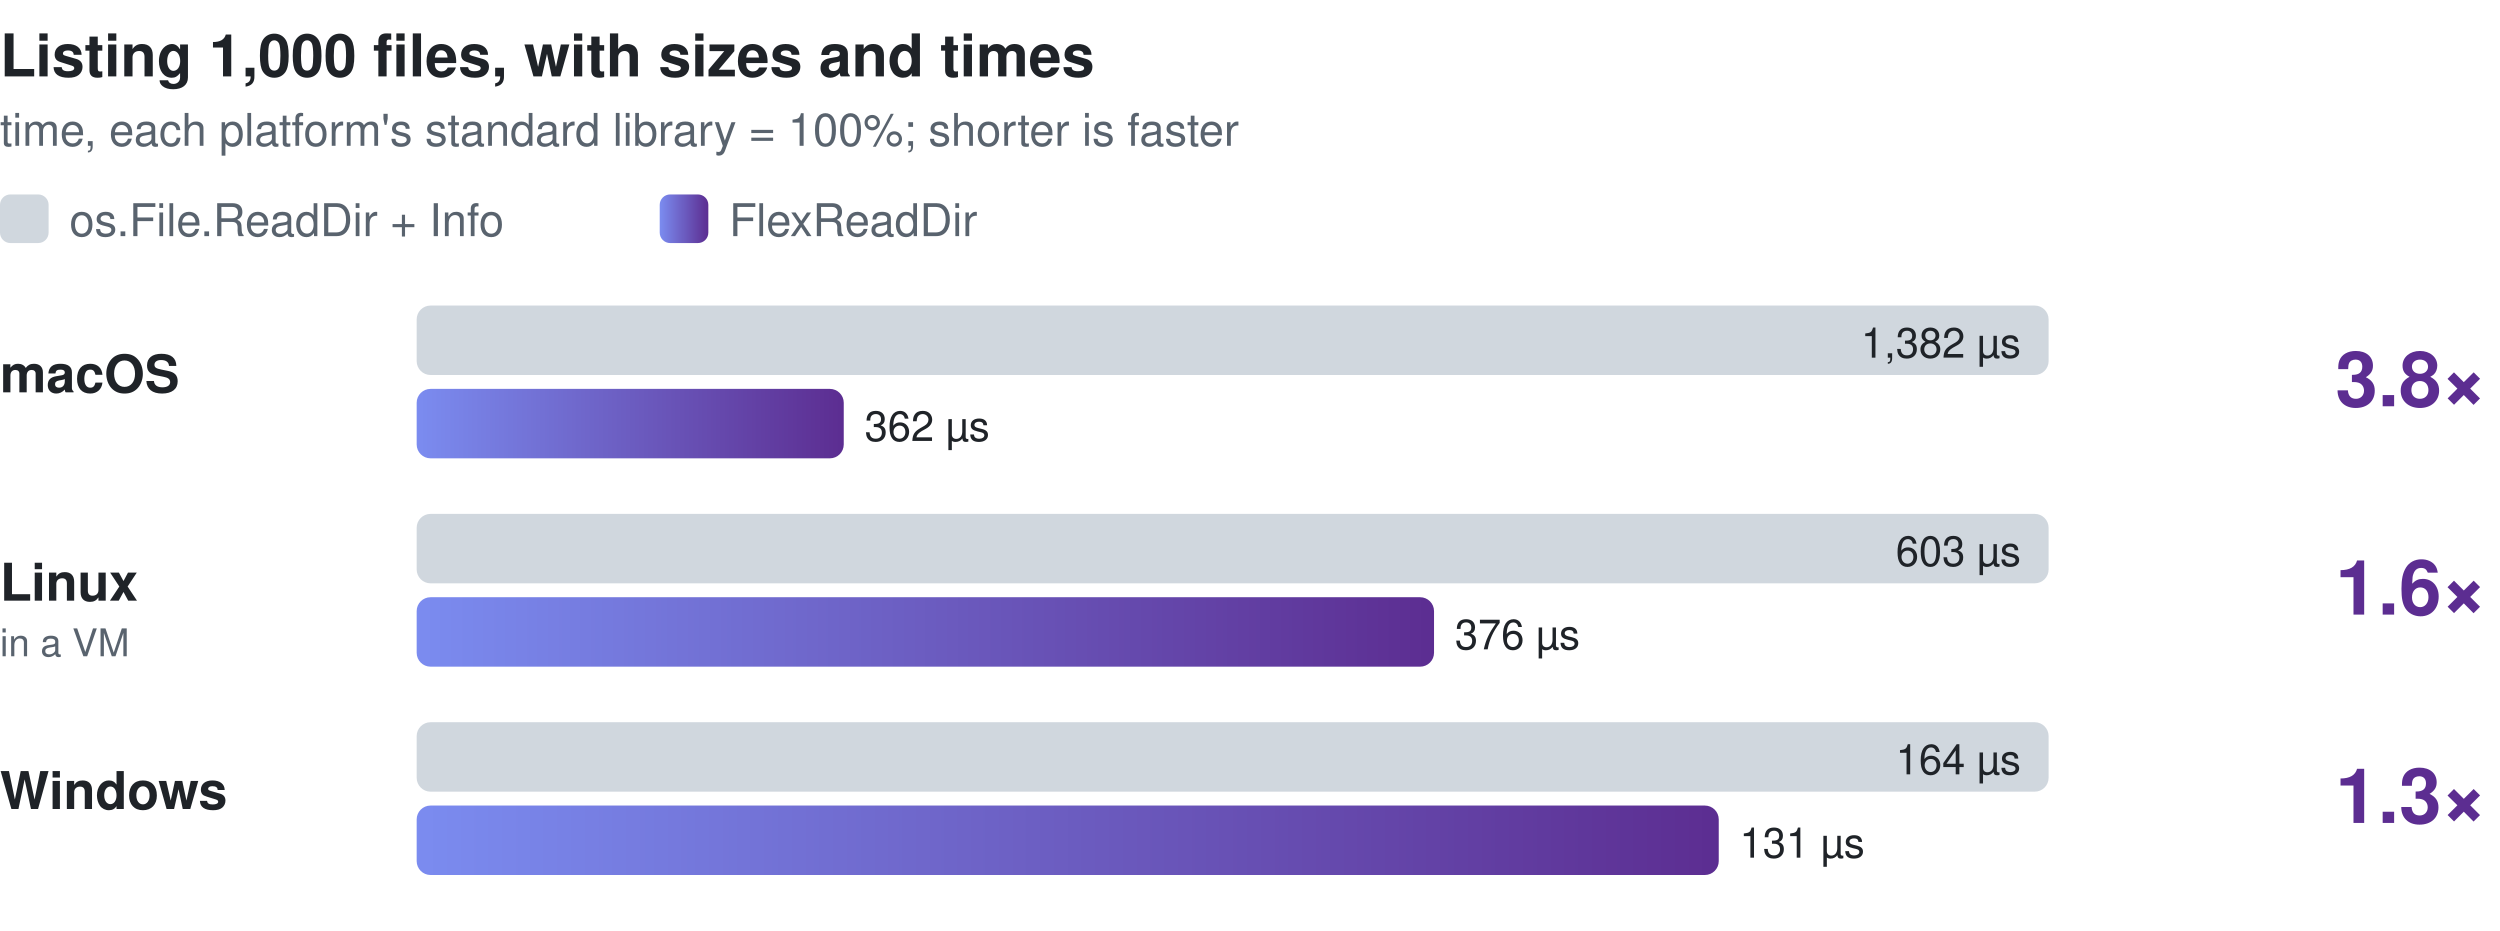
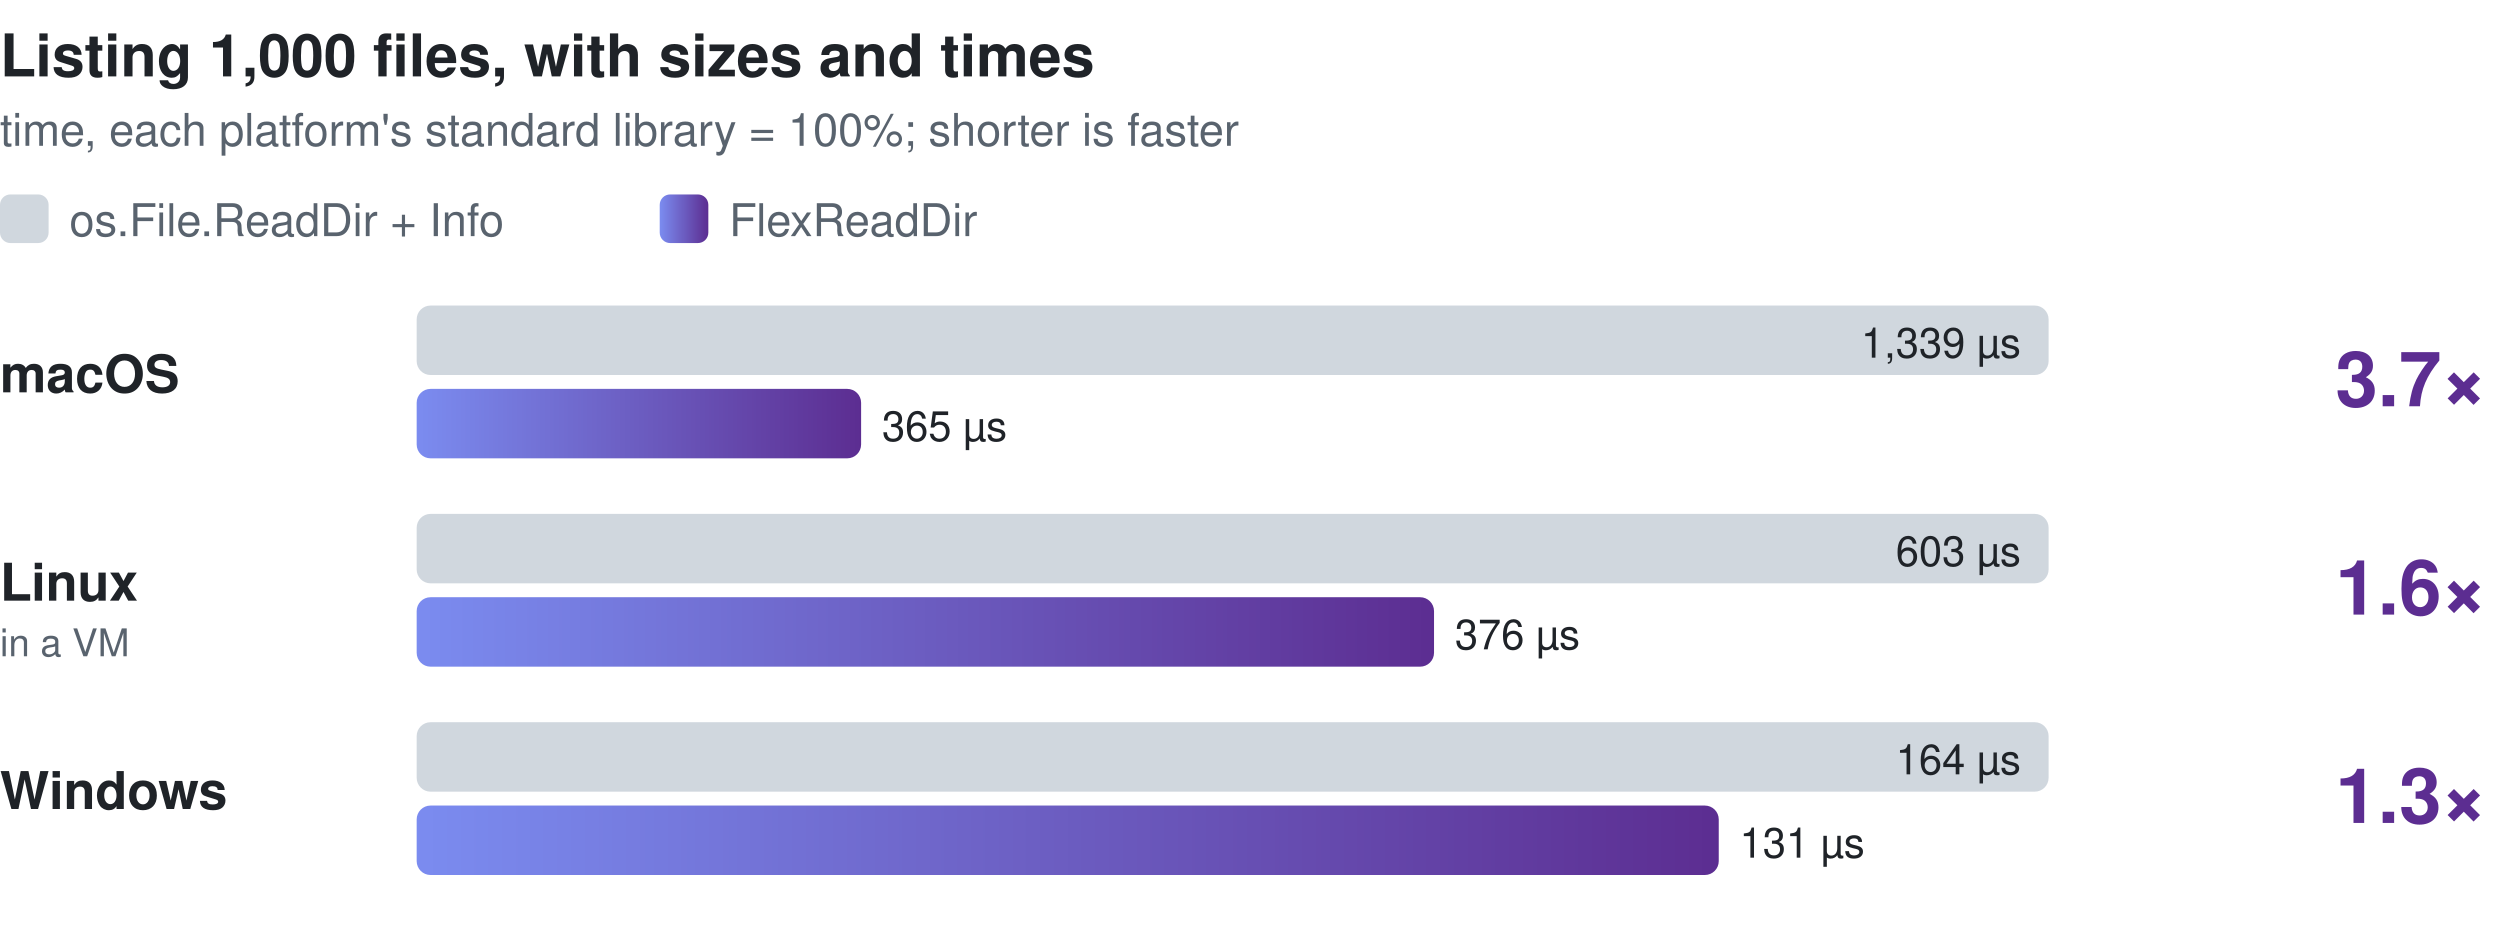
<svg xmlns="http://www.w3.org/2000/svg" viewBox="0 0 720 268" width="720" height="268" role="img" aria-labelledby="title desc">
  <style>
    text { font-family: -apple-system, "Segoe UI", Helvetica, Arial, sans-serif; }
    .ink { fill: #1f2328; }
    .muted { fill: #59636e; }
    .accent { fill: #5C2D91; }
    .std { fill: #d0d7de; }
    @media (prefers-color-scheme: dark) {
      .ink { fill: #e6edf3; }
      .muted { fill: #9198a1; }
      .accent { fill: #a8b4f8; }
      .std { fill: #3d444d; }
    }
  </style>
  <defs>
    <linearGradient id="flex" x1="0" y1="0" x2="1" y2="0">
      <stop offset="0" stop-color="#7B8CF0" />
      <stop offset="1" stop-color="#5C2D91" />
    </linearGradient>
  </defs>
  <text class="ink" x="0" y="22" font-size="17" font-weight="600">Listing 1,000 files, with sizes and times</text>
  <text class="muted" x="0" y="42" font-size="13">time, each platform's standard library = 100%; shorter is faster</text>
  <rect class="std" x="0" y="56" width="14" height="14" rx="3" />
  <text class="muted" x="20" y="68" font-size="13">os.File.ReadDir + Info</text>
  <rect x="190" y="56" width="14" height="14" rx="3" fill="url(#flex)" />
  <text class="muted" x="210" y="68" font-size="13">FlexReadDir</text>
  <text class="ink" x="0" y="113" font-size="15" font-weight="600">macOS</text>
  <rect class="std" x="120" y="88" width="470" height="20" rx="4" />
-   <text class="ink" x="582" y="103" font-size="12" text-anchor="end">1,382 µs</text>
-   <rect x="120" y="112" width="123" height="20" rx="4" fill="url(#flex)" />
-   <text class="ink" x="249" y="127" font-size="12">362 µs</text>
-   <text class="accent" x="716" y="117" font-size="22" font-weight="700" text-anchor="end">3.8×</text>
+   <text class="ink" x="582" y="103" font-size="12" text-anchor="end">1,339 µs</text>
+   <rect x="120" y="112" width="128" height="20" rx="4" fill="url(#flex)" />
+   <text class="ink" x="254" y="127" font-size="12">365 µs</text>
+   <text class="accent" x="716" y="117" font-size="22" font-weight="700" text-anchor="end">3.7×</text>
  <text class="ink" x="0" y="173" font-size="15" font-weight="600">Linux</text>
  <text class="muted" x="0" y="189" font-size="11">in a VM</text>
  <rect class="std" x="120" y="148" width="470" height="20" rx="4" />
  <text class="ink" x="582" y="163" font-size="12" text-anchor="end">603 µs</text>
  <rect x="120" y="172" width="293" height="20" rx="4" fill="url(#flex)" />
  <text class="ink" x="419" y="187" font-size="12">376 µs</text>
  <text class="accent" x="716" y="177" font-size="22" font-weight="700" text-anchor="end">1.6×</text>
  <text class="ink" x="0" y="233" font-size="15" font-weight="600">Windows</text>
  <rect class="std" x="120" y="208" width="470" height="20" rx="4" />
  <text class="ink" x="582" y="223" font-size="12" text-anchor="end">164 µs</text>
  <rect x="120" y="232" width="375" height="20" rx="4" fill="url(#flex)" />
  <text class="ink" x="501" y="247" font-size="12">131 µs</text>
  <text class="accent" x="716" y="237" font-size="22" font-weight="700" text-anchor="end">1.3×</text>
</svg>
